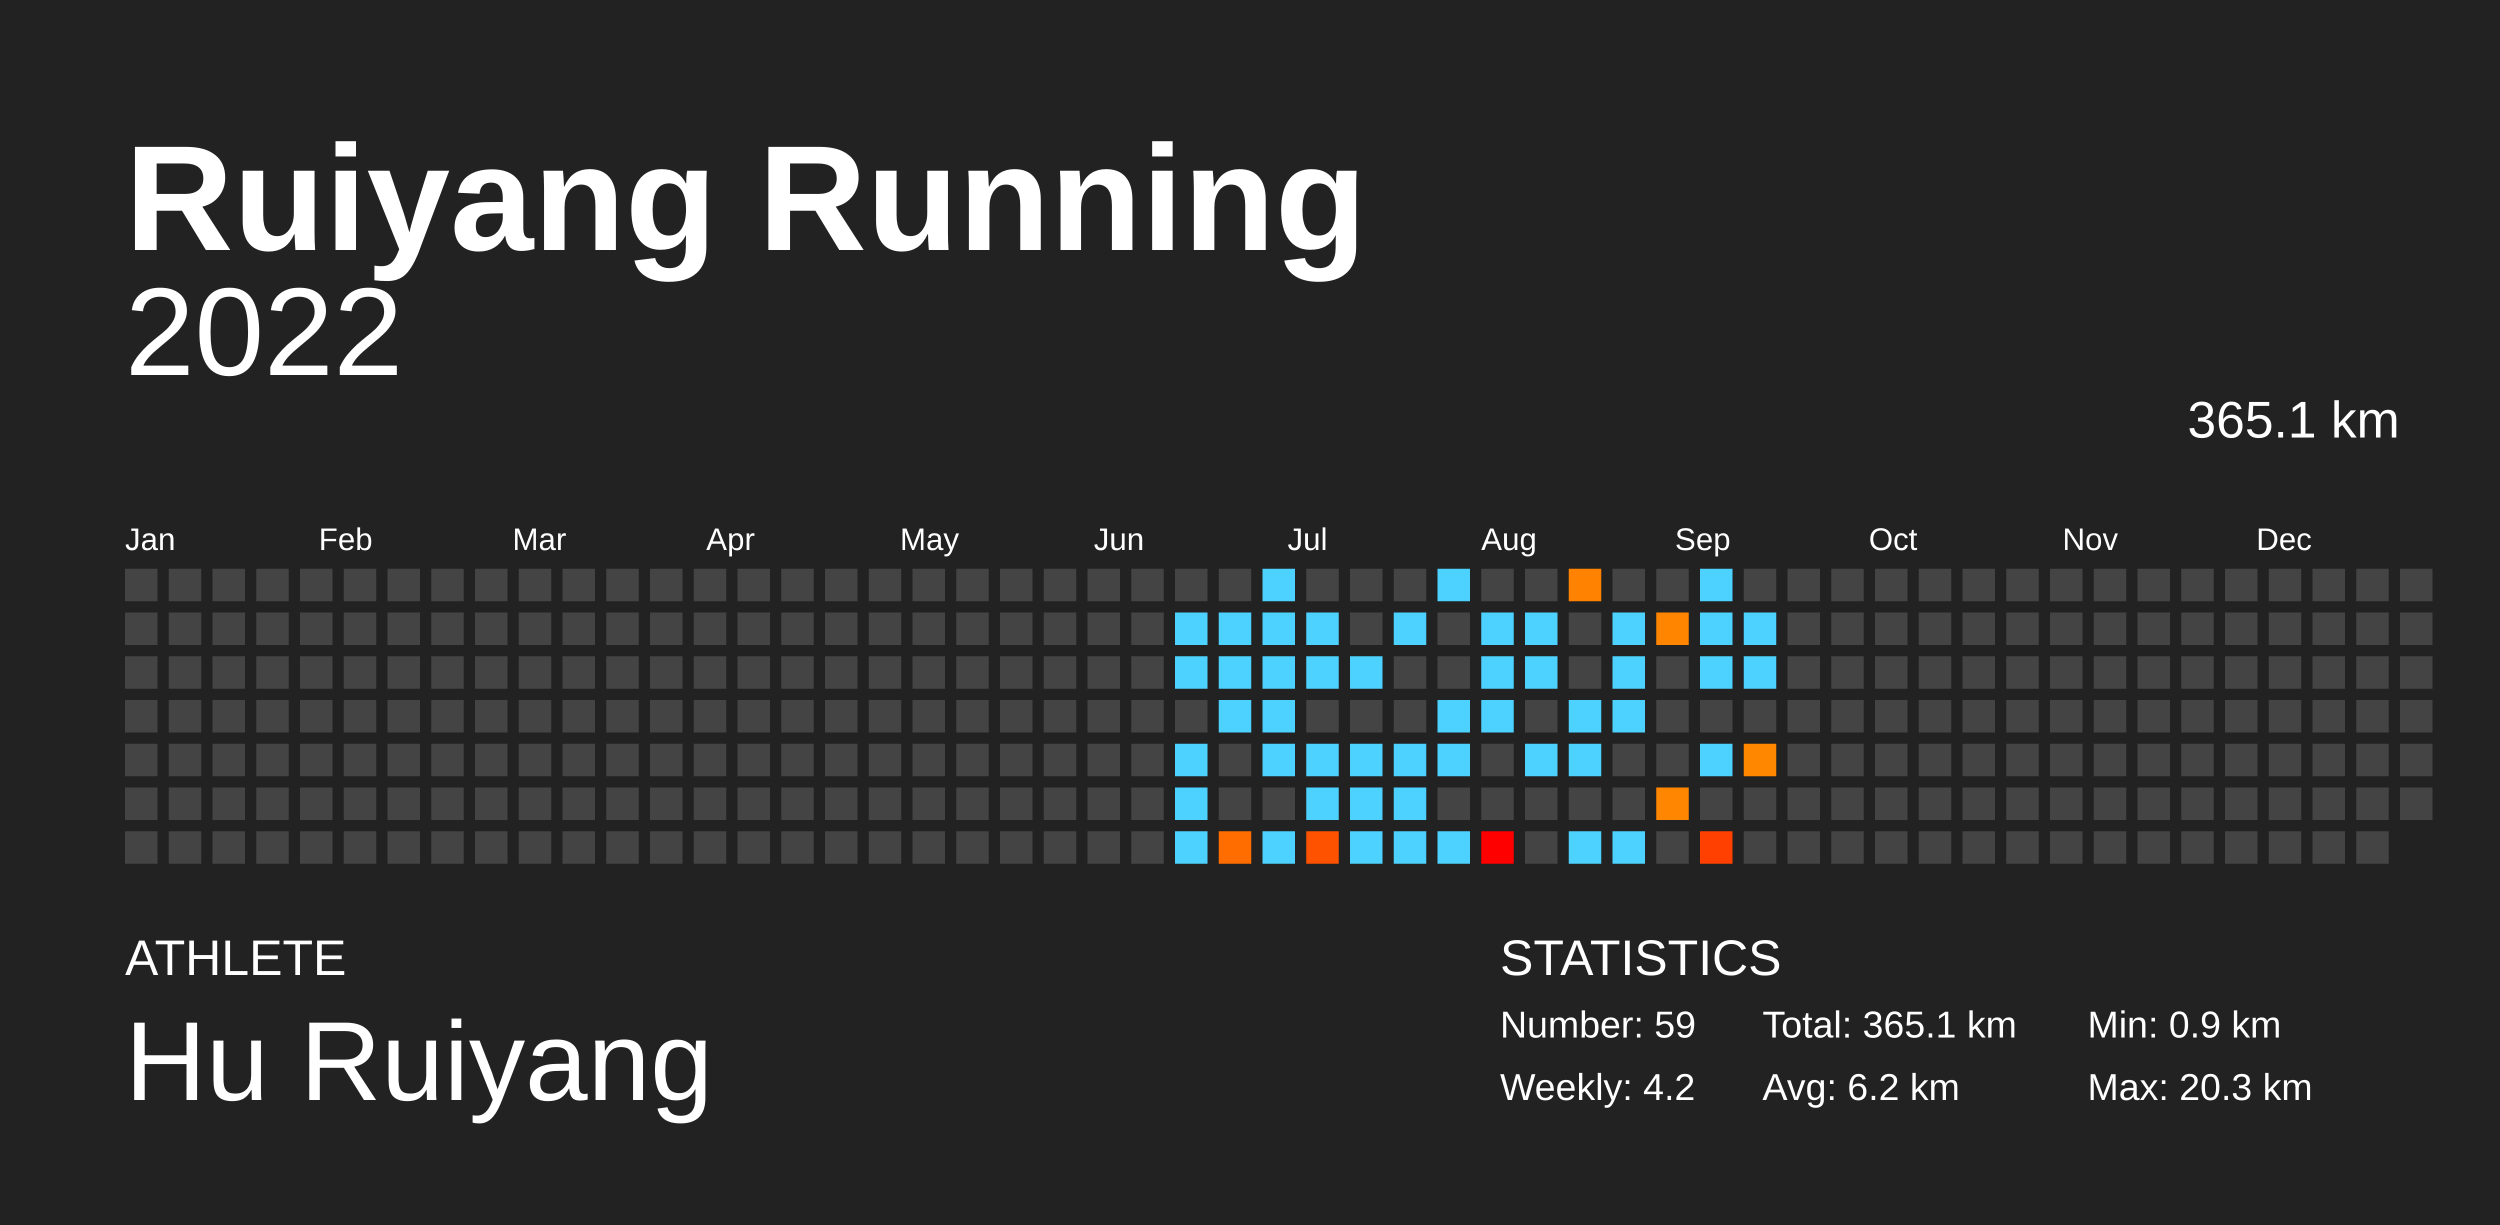
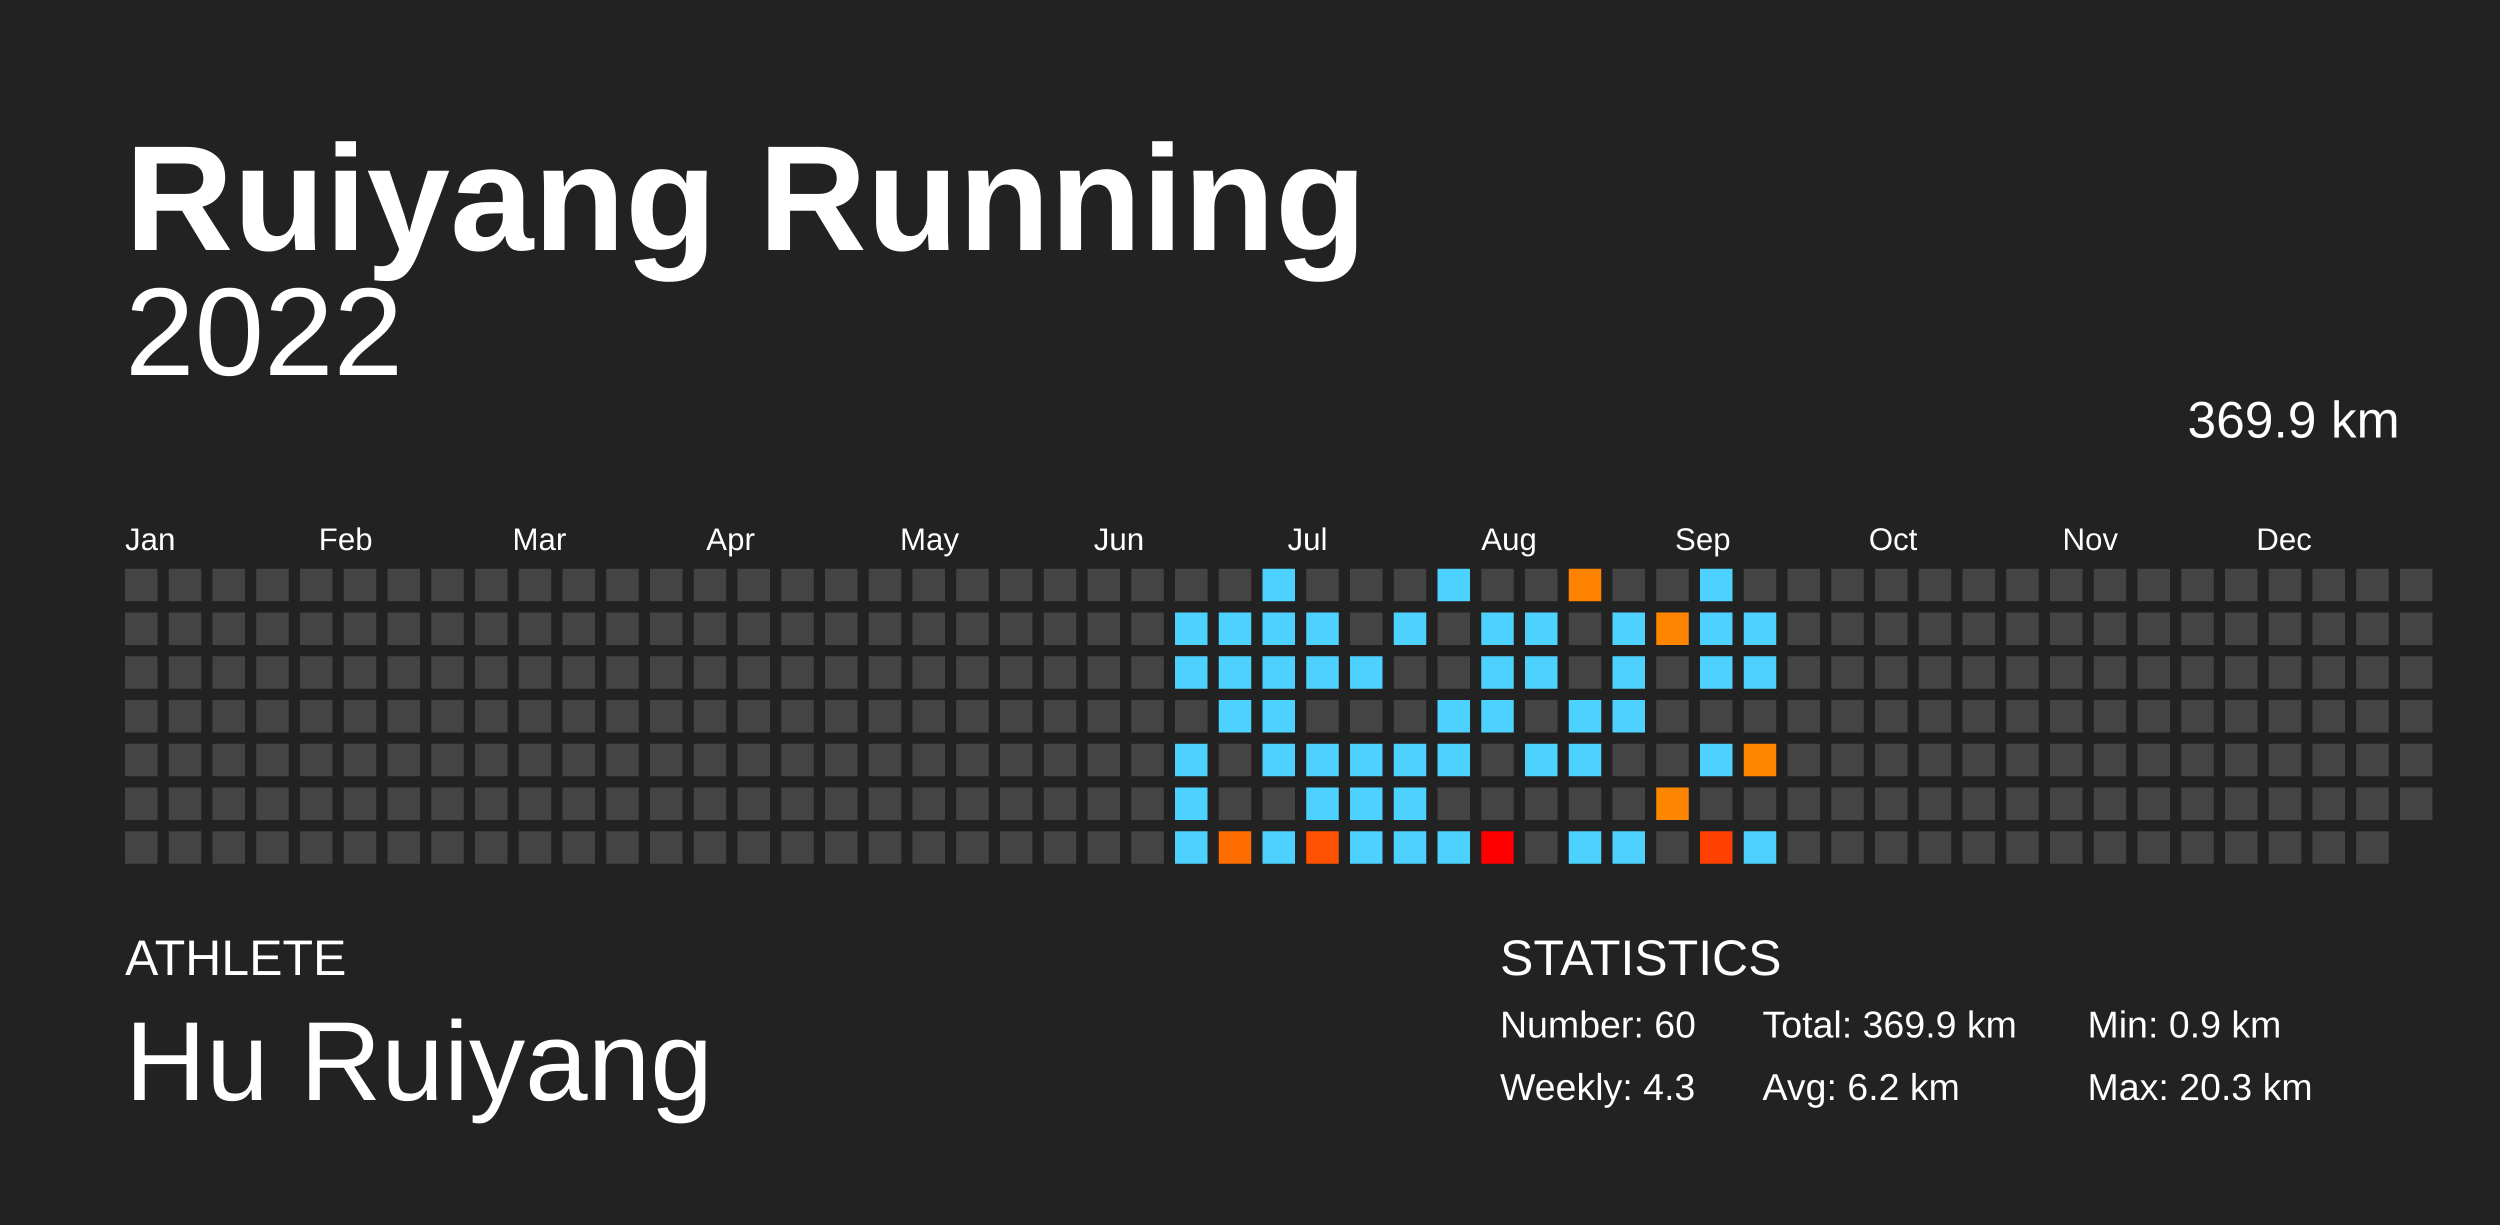
<svg xmlns="http://www.w3.org/2000/svg" baseProfile="full" height="98mm" version="1.1" viewBox="0,0,200,98" width="200mm">
  <defs />
  <rect fill="#222222" height="98" width="200" x="0" y="0" />
  <text fill="#FFFFFF" style="font-size:12px; font-family:Arial; font-weight:bold;" x="10" y="20">Ruiyang Running</text>
  <text fill="#FFFFFF" style="font-size:4px; font-family:Arial" x="10" y="78">ATHLETE</text>
  <text fill="#FFFFFF" style="font-size:9px; font-family:Arial" x="10" y="88">Hu Ruiyang</text>
  <text fill="#FFFFFF" style="font-size:4px; font-family:Arial" x="120" y="78">STATISTICS</text>
-   <text fill="#FFFFFF" style="font-size:3px; font-family:Arial" x="120" y="83">Number: 59</text>
-   <text fill="#FFFFFF" style="font-size:3px; font-family:Arial" x="120" y="88">Weekly: 4.2</text>
-   <text fill="#FFFFFF" style="font-size:3px; font-family:Arial" x="141" y="83">Total: 365.1 km</text>
+   <text fill="#FFFFFF" style="font-size:3px; font-family:Arial" x="120" y="83">Number: 60</text>
+   <text fill="#FFFFFF" style="font-size:3px; font-family:Arial" x="120" y="88">Weekly: 4.3</text>
+   <text fill="#FFFFFF" style="font-size:3px; font-family:Arial" x="141" y="83">Total: 369.9 km</text>
  <text fill="#FFFFFF" style="font-size:3px; font-family:Arial" x="141" y="88">Avg: 6.2 km</text>
  <text fill="#FFFFFF" style="font-size:3px; font-family:Arial" x="167" y="83">Min: 0.9 km</text>
  <text fill="#FFFFFF" style="font-size:3px; font-family:Arial" x="167" y="88">Max: 20.3 km</text>
  <text alignment-baseline="hanging" fill="#FFFFFF" style="font-size:10.0px; font-family:Arial;" x="10" y="30">2022</text>
-   <text alignment-baseline="hanging" fill="#FFFFFF" style="font-size:4.125px; font-family:Arial;" x="175" y="35">365.1 km</text>
+   <text alignment-baseline="hanging" fill="#FFFFFF" style="font-size:4.125px; font-family:Arial;" x="175" y="35">369.9 km</text>
  <text fill="#FFFFFF" style="font-size:2.5px; font-family:Arial" x="10.0" y="44">Jan</text>
  <text fill="#FFFFFF" style="font-size:2.5px; font-family:Arial" x="25.5" y="44">Feb</text>
  <text fill="#FFFFFF" style="font-size:2.5px; font-family:Arial" x="41.0" y="44">Mar</text>
  <text fill="#FFFFFF" style="font-size:2.5px; font-family:Arial" x="56.5" y="44">Apr</text>
  <text fill="#FFFFFF" style="font-size:2.5px; font-family:Arial" x="72.0" y="44">May</text>
  <text fill="#FFFFFF" style="font-size:2.5px; font-family:Arial" x="87.5" y="44">Jun</text>
  <text fill="#FFFFFF" style="font-size:2.5px; font-family:Arial" x="103.0" y="44">Jul</text>
  <text fill="#FFFFFF" style="font-size:2.5px; font-family:Arial" x="118.5" y="44">Aug</text>
  <text fill="#FFFFFF" style="font-size:2.5px; font-family:Arial" x="134.0" y="44">Sep</text>
  <text fill="#FFFFFF" style="font-size:2.5px; font-family:Arial" x="149.5" y="44">Oct</text>
  <text fill="#FFFFFF" style="font-size:2.5px; font-family:Arial" x="165.0" y="44">Nov</text>
  <text fill="#FFFFFF" style="font-size:2.5px; font-family:Arial" x="180.5" y="44">Dec</text>
  <rect fill="#444444" height="2.6" width="2.6" x="10.0" y="45.5" />
  <rect fill="#444444" height="2.6" width="2.6" x="10.0" y="49.0" />
  <rect fill="#444444" height="2.6" width="2.6" x="10.0" y="52.5" />
  <rect fill="#444444" height="2.6" width="2.6" x="10.0" y="56.0" />
  <rect fill="#444444" height="2.6" width="2.6" x="10.0" y="59.5" />
  <rect fill="#444444" height="2.6" width="2.6" x="10.0" y="63.0" />
  <rect fill="#444444" height="2.6" width="2.6" x="10.0" y="66.5" />
  <rect fill="#444444" height="2.6" width="2.6" x="13.5" y="45.5" />
  <rect fill="#444444" height="2.6" width="2.6" x="13.5" y="49.0" />
  <rect fill="#444444" height="2.6" width="2.6" x="13.5" y="52.5" />
  <rect fill="#444444" height="2.6" width="2.6" x="13.5" y="56.0" />
  <rect fill="#444444" height="2.6" width="2.6" x="13.5" y="59.5" />
  <rect fill="#444444" height="2.6" width="2.6" x="13.5" y="63.0" />
  <rect fill="#444444" height="2.6" width="2.6" x="13.5" y="66.5" />
  <rect fill="#444444" height="2.6" width="2.6" x="17.0" y="45.5" />
  <rect fill="#444444" height="2.6" width="2.6" x="17.0" y="49.0" />
  <rect fill="#444444" height="2.6" width="2.6" x="17.0" y="52.5" />
  <rect fill="#444444" height="2.6" width="2.6" x="17.0" y="56.0" />
  <rect fill="#444444" height="2.6" width="2.6" x="17.0" y="59.5" />
  <rect fill="#444444" height="2.6" width="2.6" x="17.0" y="63.0" />
  <rect fill="#444444" height="2.6" width="2.6" x="17.0" y="66.5" />
  <rect fill="#444444" height="2.6" width="2.6" x="20.5" y="45.5" />
  <rect fill="#444444" height="2.6" width="2.6" x="20.5" y="49.0" />
  <rect fill="#444444" height="2.6" width="2.6" x="20.5" y="52.5" />
  <rect fill="#444444" height="2.6" width="2.6" x="20.5" y="56.0" />
  <rect fill="#444444" height="2.6" width="2.6" x="20.5" y="59.5" />
  <rect fill="#444444" height="2.6" width="2.6" x="20.5" y="63.0" />
  <rect fill="#444444" height="2.6" width="2.6" x="20.5" y="66.5" />
  <rect fill="#444444" height="2.6" width="2.6" x="24.0" y="45.5" />
  <rect fill="#444444" height="2.6" width="2.6" x="24.0" y="49.0" />
  <rect fill="#444444" height="2.6" width="2.6" x="24.0" y="52.5" />
  <rect fill="#444444" height="2.6" width="2.6" x="24.0" y="56.0" />
  <rect fill="#444444" height="2.6" width="2.6" x="24.0" y="59.5" />
  <rect fill="#444444" height="2.6" width="2.6" x="24.0" y="63.0" />
  <rect fill="#444444" height="2.6" width="2.6" x="24.0" y="66.5" />
  <rect fill="#444444" height="2.6" width="2.6" x="27.5" y="45.5" />
  <rect fill="#444444" height="2.6" width="2.6" x="27.5" y="49.0" />
  <rect fill="#444444" height="2.6" width="2.6" x="27.5" y="52.5" />
  <rect fill="#444444" height="2.6" width="2.6" x="27.5" y="56.0" />
  <rect fill="#444444" height="2.6" width="2.6" x="27.5" y="59.5" />
  <rect fill="#444444" height="2.6" width="2.6" x="27.5" y="63.0" />
  <rect fill="#444444" height="2.6" width="2.6" x="27.5" y="66.5" />
  <rect fill="#444444" height="2.6" width="2.6" x="31.0" y="45.5" />
  <rect fill="#444444" height="2.6" width="2.6" x="31.0" y="49.0" />
  <rect fill="#444444" height="2.6" width="2.6" x="31.0" y="52.5" />
  <rect fill="#444444" height="2.6" width="2.6" x="31.0" y="56.0" />
  <rect fill="#444444" height="2.6" width="2.6" x="31.0" y="59.5" />
  <rect fill="#444444" height="2.6" width="2.6" x="31.0" y="63.0" />
  <rect fill="#444444" height="2.6" width="2.6" x="31.0" y="66.5" />
  <rect fill="#444444" height="2.6" width="2.6" x="34.5" y="45.5" />
  <rect fill="#444444" height="2.6" width="2.6" x="34.5" y="49.0" />
  <rect fill="#444444" height="2.6" width="2.6" x="34.5" y="52.5" />
  <rect fill="#444444" height="2.6" width="2.6" x="34.5" y="56.0" />
  <rect fill="#444444" height="2.6" width="2.6" x="34.5" y="59.5" />
  <rect fill="#444444" height="2.6" width="2.6" x="34.5" y="63.0" />
  <rect fill="#444444" height="2.6" width="2.6" x="34.5" y="66.5" />
  <rect fill="#444444" height="2.6" width="2.6" x="38.0" y="45.5" />
  <rect fill="#444444" height="2.6" width="2.6" x="38.0" y="49.0" />
  <rect fill="#444444" height="2.6" width="2.6" x="38.0" y="52.5" />
  <rect fill="#444444" height="2.6" width="2.6" x="38.0" y="56.0" />
  <rect fill="#444444" height="2.6" width="2.6" x="38.0" y="59.5" />
  <rect fill="#444444" height="2.6" width="2.6" x="38.0" y="63.0" />
  <rect fill="#444444" height="2.6" width="2.6" x="38.0" y="66.5" />
  <rect fill="#444444" height="2.6" width="2.6" x="41.5" y="45.5" />
  <rect fill="#444444" height="2.6" width="2.6" x="41.5" y="49.0" />
  <rect fill="#444444" height="2.6" width="2.6" x="41.5" y="52.5" />
  <rect fill="#444444" height="2.6" width="2.6" x="41.5" y="56.0" />
  <rect fill="#444444" height="2.6" width="2.6" x="41.5" y="59.5" />
  <rect fill="#444444" height="2.6" width="2.6" x="41.5" y="63.0" />
  <rect fill="#444444" height="2.6" width="2.6" x="41.5" y="66.5" />
  <rect fill="#444444" height="2.6" width="2.6" x="45.0" y="45.5" />
  <rect fill="#444444" height="2.6" width="2.6" x="45.0" y="49.0" />
  <rect fill="#444444" height="2.6" width="2.6" x="45.0" y="52.5" />
  <rect fill="#444444" height="2.6" width="2.6" x="45.0" y="56.0" />
  <rect fill="#444444" height="2.6" width="2.6" x="45.0" y="59.5" />
  <rect fill="#444444" height="2.6" width="2.6" x="45.0" y="63.0" />
  <rect fill="#444444" height="2.6" width="2.6" x="45.0" y="66.5" />
  <rect fill="#444444" height="2.6" width="2.6" x="48.5" y="45.5" />
  <rect fill="#444444" height="2.6" width="2.6" x="48.5" y="49.0" />
  <rect fill="#444444" height="2.6" width="2.6" x="48.5" y="52.5" />
  <rect fill="#444444" height="2.6" width="2.6" x="48.5" y="56.0" />
  <rect fill="#444444" height="2.6" width="2.6" x="48.5" y="59.5" />
  <rect fill="#444444" height="2.6" width="2.6" x="48.5" y="63.0" />
  <rect fill="#444444" height="2.6" width="2.6" x="48.5" y="66.5" />
  <rect fill="#444444" height="2.6" width="2.6" x="52.0" y="45.5" />
  <rect fill="#444444" height="2.6" width="2.6" x="52.0" y="49.0" />
  <rect fill="#444444" height="2.6" width="2.6" x="52.0" y="52.5" />
  <rect fill="#444444" height="2.6" width="2.6" x="52.0" y="56.0" />
  <rect fill="#444444" height="2.6" width="2.6" x="52.0" y="59.5" />
  <rect fill="#444444" height="2.6" width="2.6" x="52.0" y="63.0" />
  <rect fill="#444444" height="2.6" width="2.6" x="52.0" y="66.5" />
  <rect fill="#444444" height="2.6" width="2.6" x="55.5" y="45.5" />
  <rect fill="#444444" height="2.6" width="2.6" x="55.5" y="49.0" />
  <rect fill="#444444" height="2.6" width="2.6" x="55.5" y="52.5" />
  <rect fill="#444444" height="2.6" width="2.6" x="55.5" y="56.0" />
  <rect fill="#444444" height="2.6" width="2.6" x="55.5" y="59.5" />
  <rect fill="#444444" height="2.6" width="2.6" x="55.5" y="63.0" />
  <rect fill="#444444" height="2.6" width="2.6" x="55.5" y="66.5" />
  <rect fill="#444444" height="2.6" width="2.6" x="59.0" y="45.5" />
  <rect fill="#444444" height="2.6" width="2.6" x="59.0" y="49.0" />
  <rect fill="#444444" height="2.6" width="2.6" x="59.0" y="52.5" />
  <rect fill="#444444" height="2.6" width="2.6" x="59.0" y="56.0" />
  <rect fill="#444444" height="2.6" width="2.6" x="59.0" y="59.5" />
  <rect fill="#444444" height="2.6" width="2.6" x="59.0" y="63.0" />
  <rect fill="#444444" height="2.6" width="2.6" x="59.0" y="66.5" />
  <rect fill="#444444" height="2.6" width="2.6" x="62.5" y="45.5" />
  <rect fill="#444444" height="2.6" width="2.6" x="62.5" y="49.0" />
  <rect fill="#444444" height="2.6" width="2.6" x="62.5" y="52.5" />
  <rect fill="#444444" height="2.6" width="2.6" x="62.5" y="56.0" />
  <rect fill="#444444" height="2.6" width="2.6" x="62.5" y="59.5" />
  <rect fill="#444444" height="2.6" width="2.6" x="62.5" y="63.0" />
  <rect fill="#444444" height="2.6" width="2.6" x="62.5" y="66.5" />
  <rect fill="#444444" height="2.6" width="2.6" x="66.0" y="45.5" />
  <rect fill="#444444" height="2.6" width="2.6" x="66.0" y="49.0" />
  <rect fill="#444444" height="2.6" width="2.6" x="66.0" y="52.5" />
  <rect fill="#444444" height="2.6" width="2.6" x="66.0" y="56.0" />
  <rect fill="#444444" height="2.6" width="2.6" x="66.0" y="59.5" />
  <rect fill="#444444" height="2.6" width="2.6" x="66.0" y="63.0" />
  <rect fill="#444444" height="2.6" width="2.6" x="66.0" y="66.5" />
  <rect fill="#444444" height="2.6" width="2.6" x="69.5" y="45.5" />
  <rect fill="#444444" height="2.6" width="2.6" x="69.5" y="49.0" />
  <rect fill="#444444" height="2.6" width="2.6" x="69.5" y="52.5" />
  <rect fill="#444444" height="2.6" width="2.6" x="69.5" y="56.0" />
  <rect fill="#444444" height="2.6" width="2.6" x="69.5" y="59.5" />
  <rect fill="#444444" height="2.6" width="2.6" x="69.5" y="63.0" />
  <rect fill="#444444" height="2.6" width="2.6" x="69.5" y="66.5" />
  <rect fill="#444444" height="2.6" width="2.6" x="73.0" y="45.5" />
  <rect fill="#444444" height="2.6" width="2.6" x="73.0" y="49.0" />
  <rect fill="#444444" height="2.6" width="2.6" x="73.0" y="52.5" />
  <rect fill="#444444" height="2.6" width="2.6" x="73.0" y="56.0" />
  <rect fill="#444444" height="2.6" width="2.6" x="73.0" y="59.5" />
  <rect fill="#444444" height="2.6" width="2.6" x="73.0" y="63.0" />
  <rect fill="#444444" height="2.6" width="2.6" x="73.0" y="66.5" />
  <rect fill="#444444" height="2.6" width="2.6" x="76.5" y="45.5" />
  <rect fill="#444444" height="2.6" width="2.6" x="76.5" y="49.0" />
  <rect fill="#444444" height="2.6" width="2.6" x="76.5" y="52.5" />
  <rect fill="#444444" height="2.6" width="2.6" x="76.5" y="56.0" />
  <rect fill="#444444" height="2.6" width="2.6" x="76.5" y="59.5" />
  <rect fill="#444444" height="2.6" width="2.6" x="76.5" y="63.0" />
  <rect fill="#444444" height="2.6" width="2.6" x="76.5" y="66.5" />
  <rect fill="#444444" height="2.6" width="2.6" x="80.0" y="45.5" />
  <rect fill="#444444" height="2.6" width="2.6" x="80.0" y="49.0" />
  <rect fill="#444444" height="2.6" width="2.6" x="80.0" y="52.5" />
  <rect fill="#444444" height="2.6" width="2.6" x="80.0" y="56.0" />
  <rect fill="#444444" height="2.6" width="2.6" x="80.0" y="59.5" />
  <rect fill="#444444" height="2.6" width="2.6" x="80.0" y="63.0" />
  <rect fill="#444444" height="2.6" width="2.6" x="80.0" y="66.5" />
  <rect fill="#444444" height="2.6" width="2.6" x="83.5" y="45.5" />
  <rect fill="#444444" height="2.6" width="2.6" x="83.5" y="49.0" />
  <rect fill="#444444" height="2.6" width="2.6" x="83.5" y="52.5" />
  <rect fill="#444444" height="2.6" width="2.6" x="83.5" y="56.0" />
  <rect fill="#444444" height="2.6" width="2.6" x="83.5" y="59.5" />
  <rect fill="#444444" height="2.6" width="2.6" x="83.5" y="63.0" />
  <rect fill="#444444" height="2.6" width="2.6" x="83.5" y="66.5" />
  <rect fill="#444444" height="2.6" width="2.6" x="87.0" y="45.5" />
  <rect fill="#444444" height="2.6" width="2.6" x="87.0" y="49.0" />
  <rect fill="#444444" height="2.6" width="2.6" x="87.0" y="52.5" />
  <rect fill="#444444" height="2.6" width="2.6" x="87.0" y="56.0" />
  <rect fill="#444444" height="2.6" width="2.6" x="87.0" y="59.5" />
  <rect fill="#444444" height="2.6" width="2.6" x="87.0" y="63.0" />
  <rect fill="#444444" height="2.6" width="2.6" x="87.0" y="66.5" />
  <rect fill="#444444" height="2.6" width="2.6" x="90.5" y="45.5" />
  <rect fill="#444444" height="2.6" width="2.6" x="90.5" y="49.0" />
  <rect fill="#444444" height="2.6" width="2.6" x="90.5" y="52.5" />
  <rect fill="#444444" height="2.6" width="2.6" x="90.5" y="56.0" />
  <rect fill="#444444" height="2.6" width="2.6" x="90.5" y="59.5" />
  <rect fill="#444444" height="2.6" width="2.6" x="90.5" y="63.0" />
  <rect fill="#444444" height="2.6" width="2.6" x="90.5" y="66.5" />
  <rect fill="#444444" height="2.6" width="2.6" x="94.0" y="45.5" />
  <rect fill="#4dd2ff" height="2.6" width="2.6" x="94.0" y="49.0" />
  <rect fill="#4dd2ff" height="2.6" width="2.6" x="94.0" y="52.5" />
  <rect fill="#444444" height="2.6" width="2.6" x="94.0" y="56.0" />
  <rect fill="#4dd2ff" height="2.6" width="2.6" x="94.0" y="59.5" />
  <rect fill="#4dd2ff" height="2.6" width="2.6" x="94.0" y="63.0" />
  <rect fill="#4dd2ff" height="2.6" width="2.6" x="94.0" y="66.5" />
  <rect fill="#444444" height="2.6" width="2.6" x="97.5" y="45.5" />
  <rect fill="#4dd2ff" height="2.6" width="2.6" x="97.5" y="49.0" />
  <rect fill="#4dd2ff" height="2.6" width="2.6" x="97.5" y="52.5" />
  <rect fill="#4dd2ff" height="2.6" width="2.6" x="97.5" y="56.0" />
  <rect fill="#444444" height="2.6" width="2.6" x="97.5" y="59.5" />
  <rect fill="#444444" height="2.6" width="2.6" x="97.5" y="63.0" />
  <rect fill="#ff6d00" height="2.6" width="2.6" x="97.5" y="66.5" />
  <rect fill="#4dd2ff" height="2.6" width="2.6" x="101.0" y="45.5" />
  <rect fill="#4dd2ff" height="2.6" width="2.6" x="101.0" y="49.0" />
  <rect fill="#4dd2ff" height="2.6" width="2.6" x="101.0" y="52.5" />
  <rect fill="#4dd2ff" height="2.6" width="2.6" x="101.0" y="56.0" />
  <rect fill="#4dd2ff" height="2.6" width="2.6" x="101.0" y="59.5" />
  <rect fill="#444444" height="2.6" width="2.6" x="101.0" y="63.0" />
  <rect fill="#4dd2ff" height="2.6" width="2.6" x="101.0" y="66.5" />
  <rect fill="#444444" height="2.6" width="2.6" x="104.5" y="45.5" />
  <rect fill="#4dd2ff" height="2.6" width="2.6" x="104.5" y="49.0" />
  <rect fill="#4dd2ff" height="2.6" width="2.6" x="104.5" y="52.5" />
  <rect fill="#444444" height="2.6" width="2.6" x="104.5" y="56.0" />
  <rect fill="#4dd2ff" height="2.6" width="2.6" x="104.5" y="59.5" />
  <rect fill="#4dd2ff" height="2.6" width="2.6" x="104.5" y="63.0" />
  <rect fill="#ff5200" height="2.6" width="2.6" x="104.5" y="66.5" />
  <rect fill="#444444" height="2.6" width="2.6" x="108.0" y="45.5" />
  <rect fill="#444444" height="2.6" width="2.6" x="108.0" y="49.0" />
  <rect fill="#4dd2ff" height="2.6" width="2.6" x="108.0" y="52.5" />
  <rect fill="#444444" height="2.6" width="2.6" x="108.0" y="56.0" />
  <rect fill="#4dd2ff" height="2.6" width="2.6" x="108.0" y="59.5" />
  <rect fill="#4dd2ff" height="2.6" width="2.6" x="108.0" y="63.0" />
  <rect fill="#4dd2ff" height="2.6" width="2.6" x="108.0" y="66.5" />
  <rect fill="#444444" height="2.6" width="2.6" x="111.5" y="45.5" />
  <rect fill="#4dd2ff" height="2.6" width="2.6" x="111.5" y="49.0" />
  <rect fill="#444444" height="2.6" width="2.6" x="111.5" y="52.5" />
  <rect fill="#444444" height="2.6" width="2.6" x="111.5" y="56.0" />
  <rect fill="#4dd2ff" height="2.6" width="2.6" x="111.5" y="59.5" />
  <rect fill="#4dd2ff" height="2.6" width="2.6" x="111.5" y="63.0" />
  <rect fill="#4dd2ff" height="2.6" width="2.6" x="111.5" y="66.5" />
  <rect fill="#4dd2ff" height="2.6" width="2.6" x="115.0" y="45.5" />
  <rect fill="#444444" height="2.6" width="2.6" x="115.0" y="49.0" />
  <rect fill="#444444" height="2.6" width="2.6" x="115.0" y="52.5" />
  <rect fill="#4dd2ff" height="2.6" width="2.6" x="115.0" y="56.0" />
  <rect fill="#4dd2ff" height="2.6" width="2.6" x="115.0" y="59.5" />
  <rect fill="#444444" height="2.6" width="2.6" x="115.0" y="63.0" />
  <rect fill="#4dd2ff" height="2.6" width="2.6" x="115.0" y="66.5" />
  <rect fill="#444444" height="2.6" width="2.6" x="118.5" y="45.5" />
  <rect fill="#4dd2ff" height="2.6" width="2.6" x="118.5" y="49.0" />
  <rect fill="#4dd2ff" height="2.6" width="2.6" x="118.5" y="52.5" />
  <rect fill="#4dd2ff" height="2.6" width="2.6" x="118.5" y="56.0" />
  <rect fill="#444444" height="2.6" width="2.6" x="118.5" y="59.5" />
  <rect fill="#444444" height="2.6" width="2.6" x="118.5" y="63.0" />
  <rect fill="red" height="2.6" width="2.6" x="118.5" y="66.5" />
  <rect fill="#444444" height="2.6" width="2.6" x="122.0" y="45.5" />
  <rect fill="#4dd2ff" height="2.6" width="2.6" x="122.0" y="49.0" />
  <rect fill="#4dd2ff" height="2.6" width="2.6" x="122.0" y="52.5" />
  <rect fill="#444444" height="2.6" width="2.6" x="122.0" y="56.0" />
  <rect fill="#4dd2ff" height="2.6" width="2.6" x="122.0" y="59.5" />
  <rect fill="#444444" height="2.6" width="2.6" x="122.0" y="63.0" />
  <rect fill="#444444" height="2.6" width="2.6" x="122.0" y="66.5" />
  <rect fill="#ff8300" height="2.6" width="2.6" x="125.5" y="45.5" />
  <rect fill="#444444" height="2.6" width="2.6" x="125.5" y="49.0" />
  <rect fill="#444444" height="2.6" width="2.6" x="125.5" y="52.5" />
  <rect fill="#4dd2ff" height="2.6" width="2.6" x="125.5" y="56.0" />
  <rect fill="#4dd2ff" height="2.6" width="2.6" x="125.5" y="59.5" />
  <rect fill="#444444" height="2.6" width="2.6" x="125.5" y="63.0" />
  <rect fill="#4dd2ff" height="2.6" width="2.6" x="125.5" y="66.5" />
  <rect fill="#444444" height="2.6" width="2.6" x="129.0" y="45.5" />
  <rect fill="#4dd2ff" height="2.6" width="2.6" x="129.0" y="49.0" />
  <rect fill="#4dd2ff" height="2.6" width="2.6" x="129.0" y="52.5" />
  <rect fill="#4dd2ff" height="2.6" width="2.6" x="129.0" y="56.0" />
  <rect fill="#444444" height="2.6" width="2.6" x="129.0" y="59.5" />
  <rect fill="#444444" height="2.6" width="2.6" x="129.0" y="63.0" />
  <rect fill="#4dd2ff" height="2.6" width="2.6" x="129.0" y="66.5" />
  <rect fill="#444444" height="2.6" width="2.6" x="132.5" y="45.5" />
  <rect fill="#ff8500" height="2.6" width="2.6" x="132.5" y="49.0" />
  <rect fill="#444444" height="2.6" width="2.6" x="132.5" y="52.5" />
  <rect fill="#444444" height="2.6" width="2.6" x="132.5" y="56.0" />
  <rect fill="#444444" height="2.6" width="2.6" x="132.5" y="59.5" />
  <rect fill="#ff8600" height="2.6" width="2.6" x="132.5" y="63.0" />
  <rect fill="#444444" height="2.6" width="2.6" x="132.5" y="66.5" />
  <rect fill="#4dd2ff" height="2.6" width="2.6" x="136.0" y="45.5" />
  <rect fill="#4dd2ff" height="2.6" width="2.6" x="136.0" y="49.0" />
  <rect fill="#4dd2ff" height="2.6" width="2.6" x="136.0" y="52.5" />
  <rect fill="#444444" height="2.6" width="2.6" x="136.0" y="56.0" />
  <rect fill="#4dd2ff" height="2.6" width="2.6" x="136.0" y="59.5" />
  <rect fill="#444444" height="2.6" width="2.6" x="136.0" y="63.0" />
  <rect fill="#ff4000" height="2.6" width="2.6" x="136.0" y="66.5" />
  <rect fill="#444444" height="2.6" width="2.6" x="139.5" y="45.5" />
  <rect fill="#4dd2ff" height="2.6" width="2.6" x="139.5" y="49.0" />
  <rect fill="#4dd2ff" height="2.6" width="2.6" x="139.5" y="52.5" />
  <rect fill="#444444" height="2.6" width="2.6" x="139.5" y="56.0" />
  <rect fill="#ff8700" height="2.6" width="2.6" x="139.5" y="59.5" />
  <rect fill="#444444" height="2.6" width="2.6" x="139.5" y="63.0" />
-   <rect fill="#444444" height="2.6" width="2.6" x="139.5" y="66.5" />
+   <rect fill="#4dd2ff" height="2.6" width="2.6" x="139.5" y="66.5" />
  <rect fill="#444444" height="2.6" width="2.6" x="143.0" y="45.5" />
  <rect fill="#444444" height="2.6" width="2.6" x="143.0" y="49.0" />
  <rect fill="#444444" height="2.6" width="2.6" x="143.0" y="52.5" />
  <rect fill="#444444" height="2.6" width="2.6" x="143.0" y="56.0" />
  <rect fill="#444444" height="2.6" width="2.6" x="143.0" y="59.5" />
  <rect fill="#444444" height="2.6" width="2.6" x="143.0" y="63.0" />
  <rect fill="#444444" height="2.6" width="2.6" x="143.0" y="66.5" />
  <rect fill="#444444" height="2.6" width="2.6" x="146.5" y="45.5" />
  <rect fill="#444444" height="2.6" width="2.6" x="146.5" y="49.0" />
  <rect fill="#444444" height="2.6" width="2.6" x="146.5" y="52.5" />
  <rect fill="#444444" height="2.6" width="2.6" x="146.5" y="56.0" />
  <rect fill="#444444" height="2.6" width="2.6" x="146.5" y="59.5" />
  <rect fill="#444444" height="2.6" width="2.6" x="146.5" y="63.0" />
  <rect fill="#444444" height="2.6" width="2.6" x="146.5" y="66.5" />
  <rect fill="#444444" height="2.6" width="2.6" x="150.0" y="45.5" />
  <rect fill="#444444" height="2.6" width="2.6" x="150.0" y="49.0" />
  <rect fill="#444444" height="2.6" width="2.6" x="150.0" y="52.5" />
  <rect fill="#444444" height="2.6" width="2.6" x="150.0" y="56.0" />
  <rect fill="#444444" height="2.6" width="2.6" x="150.0" y="59.5" />
  <rect fill="#444444" height="2.6" width="2.6" x="150.0" y="63.0" />
  <rect fill="#444444" height="2.6" width="2.6" x="150.0" y="66.5" />
  <rect fill="#444444" height="2.6" width="2.6" x="153.5" y="45.5" />
  <rect fill="#444444" height="2.6" width="2.6" x="153.5" y="49.0" />
  <rect fill="#444444" height="2.6" width="2.6" x="153.5" y="52.5" />
  <rect fill="#444444" height="2.6" width="2.6" x="153.5" y="56.0" />
  <rect fill="#444444" height="2.6" width="2.6" x="153.5" y="59.5" />
  <rect fill="#444444" height="2.6" width="2.6" x="153.5" y="63.0" />
  <rect fill="#444444" height="2.6" width="2.6" x="153.5" y="66.5" />
  <rect fill="#444444" height="2.6" width="2.6" x="157.0" y="45.5" />
  <rect fill="#444444" height="2.6" width="2.6" x="157.0" y="49.0" />
  <rect fill="#444444" height="2.6" width="2.6" x="157.0" y="52.5" />
  <rect fill="#444444" height="2.6" width="2.6" x="157.0" y="56.0" />
  <rect fill="#444444" height="2.6" width="2.6" x="157.0" y="59.5" />
  <rect fill="#444444" height="2.6" width="2.6" x="157.0" y="63.0" />
  <rect fill="#444444" height="2.6" width="2.6" x="157.0" y="66.5" />
  <rect fill="#444444" height="2.6" width="2.6" x="160.5" y="45.5" />
  <rect fill="#444444" height="2.6" width="2.6" x="160.5" y="49.0" />
  <rect fill="#444444" height="2.6" width="2.6" x="160.5" y="52.5" />
  <rect fill="#444444" height="2.6" width="2.6" x="160.5" y="56.0" />
  <rect fill="#444444" height="2.6" width="2.6" x="160.5" y="59.5" />
  <rect fill="#444444" height="2.6" width="2.6" x="160.5" y="63.0" />
  <rect fill="#444444" height="2.6" width="2.6" x="160.5" y="66.5" />
  <rect fill="#444444" height="2.6" width="2.6" x="164.0" y="45.5" />
  <rect fill="#444444" height="2.6" width="2.6" x="164.0" y="49.0" />
  <rect fill="#444444" height="2.6" width="2.6" x="164.0" y="52.5" />
  <rect fill="#444444" height="2.6" width="2.6" x="164.0" y="56.0" />
  <rect fill="#444444" height="2.6" width="2.6" x="164.0" y="59.5" />
  <rect fill="#444444" height="2.6" width="2.6" x="164.0" y="63.0" />
  <rect fill="#444444" height="2.6" width="2.6" x="164.0" y="66.5" />
  <rect fill="#444444" height="2.6" width="2.6" x="167.5" y="45.5" />
  <rect fill="#444444" height="2.6" width="2.6" x="167.5" y="49.0" />
  <rect fill="#444444" height="2.6" width="2.6" x="167.5" y="52.5" />
  <rect fill="#444444" height="2.6" width="2.6" x="167.5" y="56.0" />
  <rect fill="#444444" height="2.6" width="2.6" x="167.5" y="59.5" />
  <rect fill="#444444" height="2.6" width="2.6" x="167.5" y="63.0" />
  <rect fill="#444444" height="2.6" width="2.6" x="167.5" y="66.5" />
  <rect fill="#444444" height="2.6" width="2.6" x="171.0" y="45.5" />
  <rect fill="#444444" height="2.6" width="2.6" x="171.0" y="49.0" />
  <rect fill="#444444" height="2.6" width="2.6" x="171.0" y="52.5" />
  <rect fill="#444444" height="2.6" width="2.6" x="171.0" y="56.0" />
  <rect fill="#444444" height="2.6" width="2.6" x="171.0" y="59.5" />
  <rect fill="#444444" height="2.6" width="2.6" x="171.0" y="63.0" />
  <rect fill="#444444" height="2.6" width="2.6" x="171.0" y="66.5" />
  <rect fill="#444444" height="2.6" width="2.6" x="174.5" y="45.5" />
  <rect fill="#444444" height="2.6" width="2.6" x="174.5" y="49.0" />
  <rect fill="#444444" height="2.6" width="2.6" x="174.5" y="52.5" />
  <rect fill="#444444" height="2.6" width="2.6" x="174.5" y="56.0" />
  <rect fill="#444444" height="2.6" width="2.6" x="174.5" y="59.5" />
  <rect fill="#444444" height="2.6" width="2.6" x="174.5" y="63.0" />
  <rect fill="#444444" height="2.6" width="2.6" x="174.5" y="66.5" />
  <rect fill="#444444" height="2.6" width="2.6" x="178.0" y="45.5" />
  <rect fill="#444444" height="2.6" width="2.6" x="178.0" y="49.0" />
  <rect fill="#444444" height="2.6" width="2.6" x="178.0" y="52.5" />
  <rect fill="#444444" height="2.6" width="2.6" x="178.0" y="56.0" />
  <rect fill="#444444" height="2.6" width="2.6" x="178.0" y="59.5" />
  <rect fill="#444444" height="2.6" width="2.6" x="178.0" y="63.0" />
  <rect fill="#444444" height="2.6" width="2.6" x="178.0" y="66.5" />
  <rect fill="#444444" height="2.6" width="2.6" x="181.5" y="45.5" />
  <rect fill="#444444" height="2.6" width="2.6" x="181.5" y="49.0" />
  <rect fill="#444444" height="2.6" width="2.6" x="181.5" y="52.5" />
  <rect fill="#444444" height="2.6" width="2.6" x="181.5" y="56.0" />
  <rect fill="#444444" height="2.6" width="2.6" x="181.5" y="59.5" />
  <rect fill="#444444" height="2.6" width="2.6" x="181.5" y="63.0" />
  <rect fill="#444444" height="2.6" width="2.6" x="181.5" y="66.5" />
  <rect fill="#444444" height="2.6" width="2.6" x="185.0" y="45.5" />
  <rect fill="#444444" height="2.6" width="2.6" x="185.0" y="49.0" />
  <rect fill="#444444" height="2.6" width="2.6" x="185.0" y="52.5" />
  <rect fill="#444444" height="2.6" width="2.6" x="185.0" y="56.0" />
  <rect fill="#444444" height="2.6" width="2.6" x="185.0" y="59.5" />
  <rect fill="#444444" height="2.6" width="2.6" x="185.0" y="63.0" />
  <rect fill="#444444" height="2.6" width="2.6" x="185.0" y="66.5" />
  <rect fill="#444444" height="2.6" width="2.6" x="188.5" y="45.5" />
  <rect fill="#444444" height="2.6" width="2.6" x="188.5" y="49.0" />
  <rect fill="#444444" height="2.6" width="2.6" x="188.5" y="52.5" />
  <rect fill="#444444" height="2.6" width="2.6" x="188.5" y="56.0" />
  <rect fill="#444444" height="2.6" width="2.6" x="188.5" y="59.5" />
  <rect fill="#444444" height="2.6" width="2.6" x="188.5" y="63.0" />
  <rect fill="#444444" height="2.6" width="2.6" x="188.5" y="66.5" />
  <rect fill="#444444" height="2.6" width="2.6" x="192.0" y="45.5" />
  <rect fill="#444444" height="2.6" width="2.6" x="192.0" y="49.0" />
  <rect fill="#444444" height="2.6" width="2.6" x="192.0" y="52.5" />
  <rect fill="#444444" height="2.6" width="2.6" x="192.0" y="56.0" />
  <rect fill="#444444" height="2.6" width="2.6" x="192.0" y="59.5" />
  <rect fill="#444444" height="2.6" width="2.6" x="192.0" y="63.0" />
</svg>
